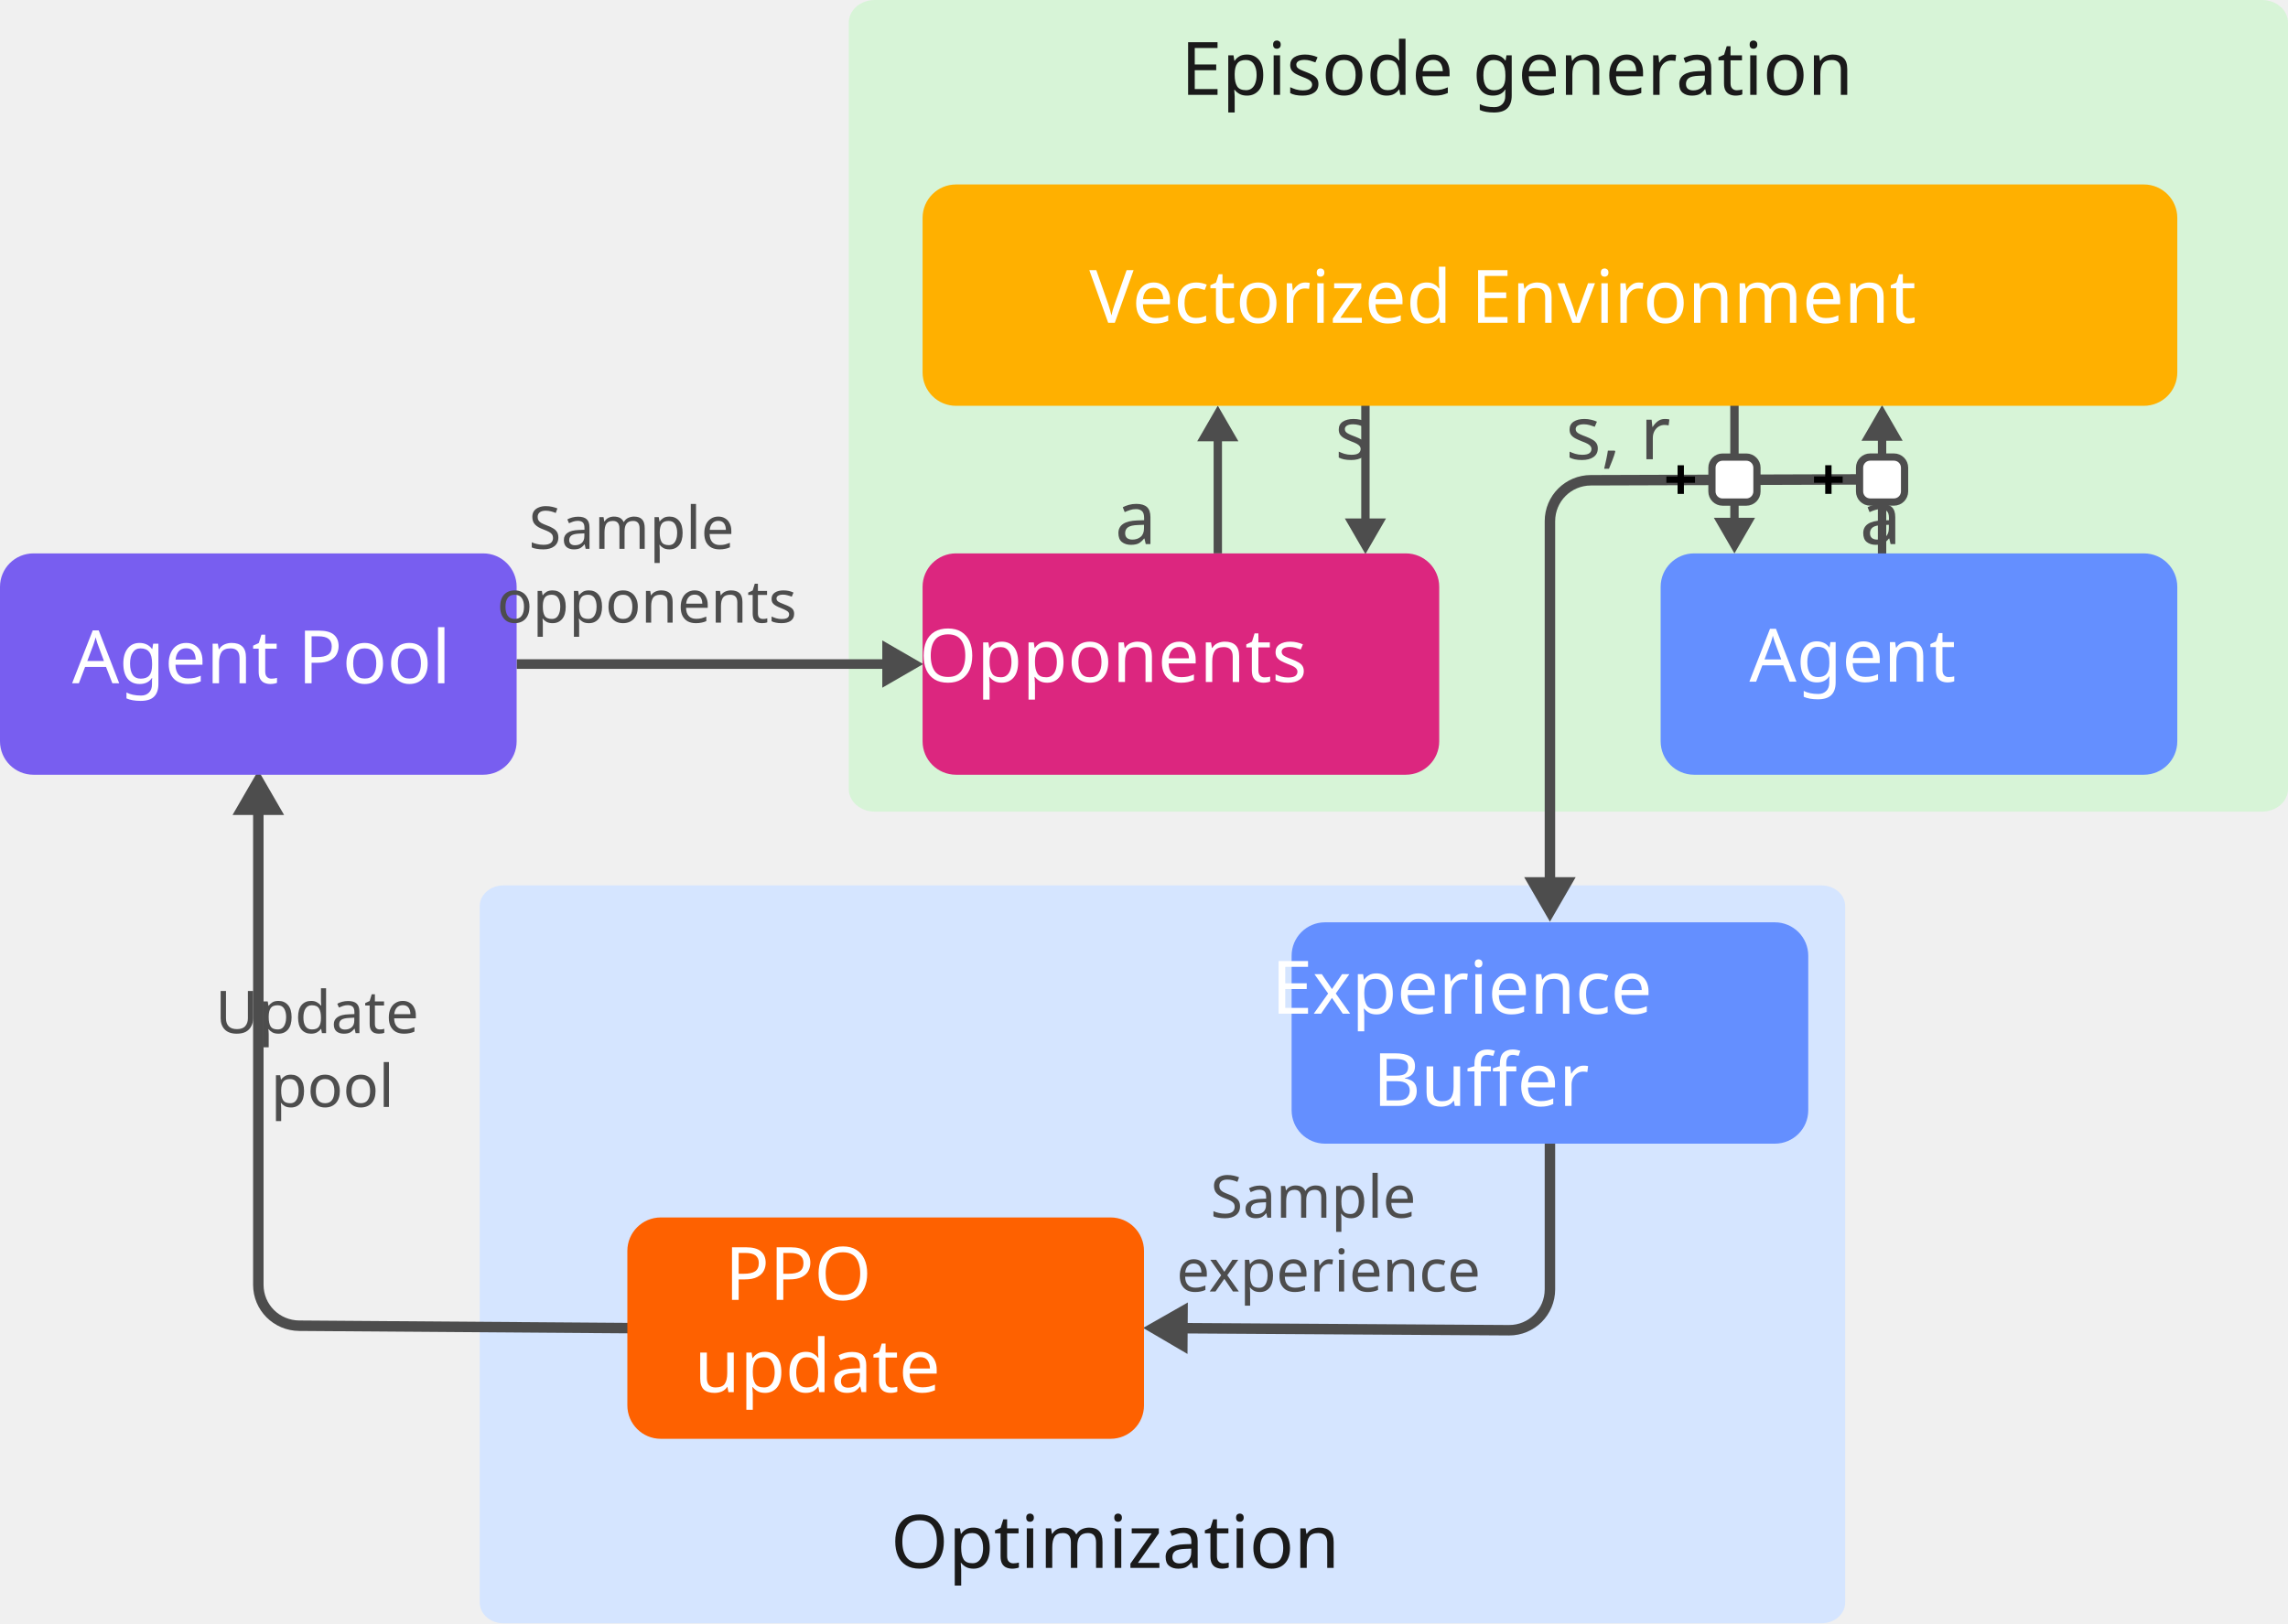
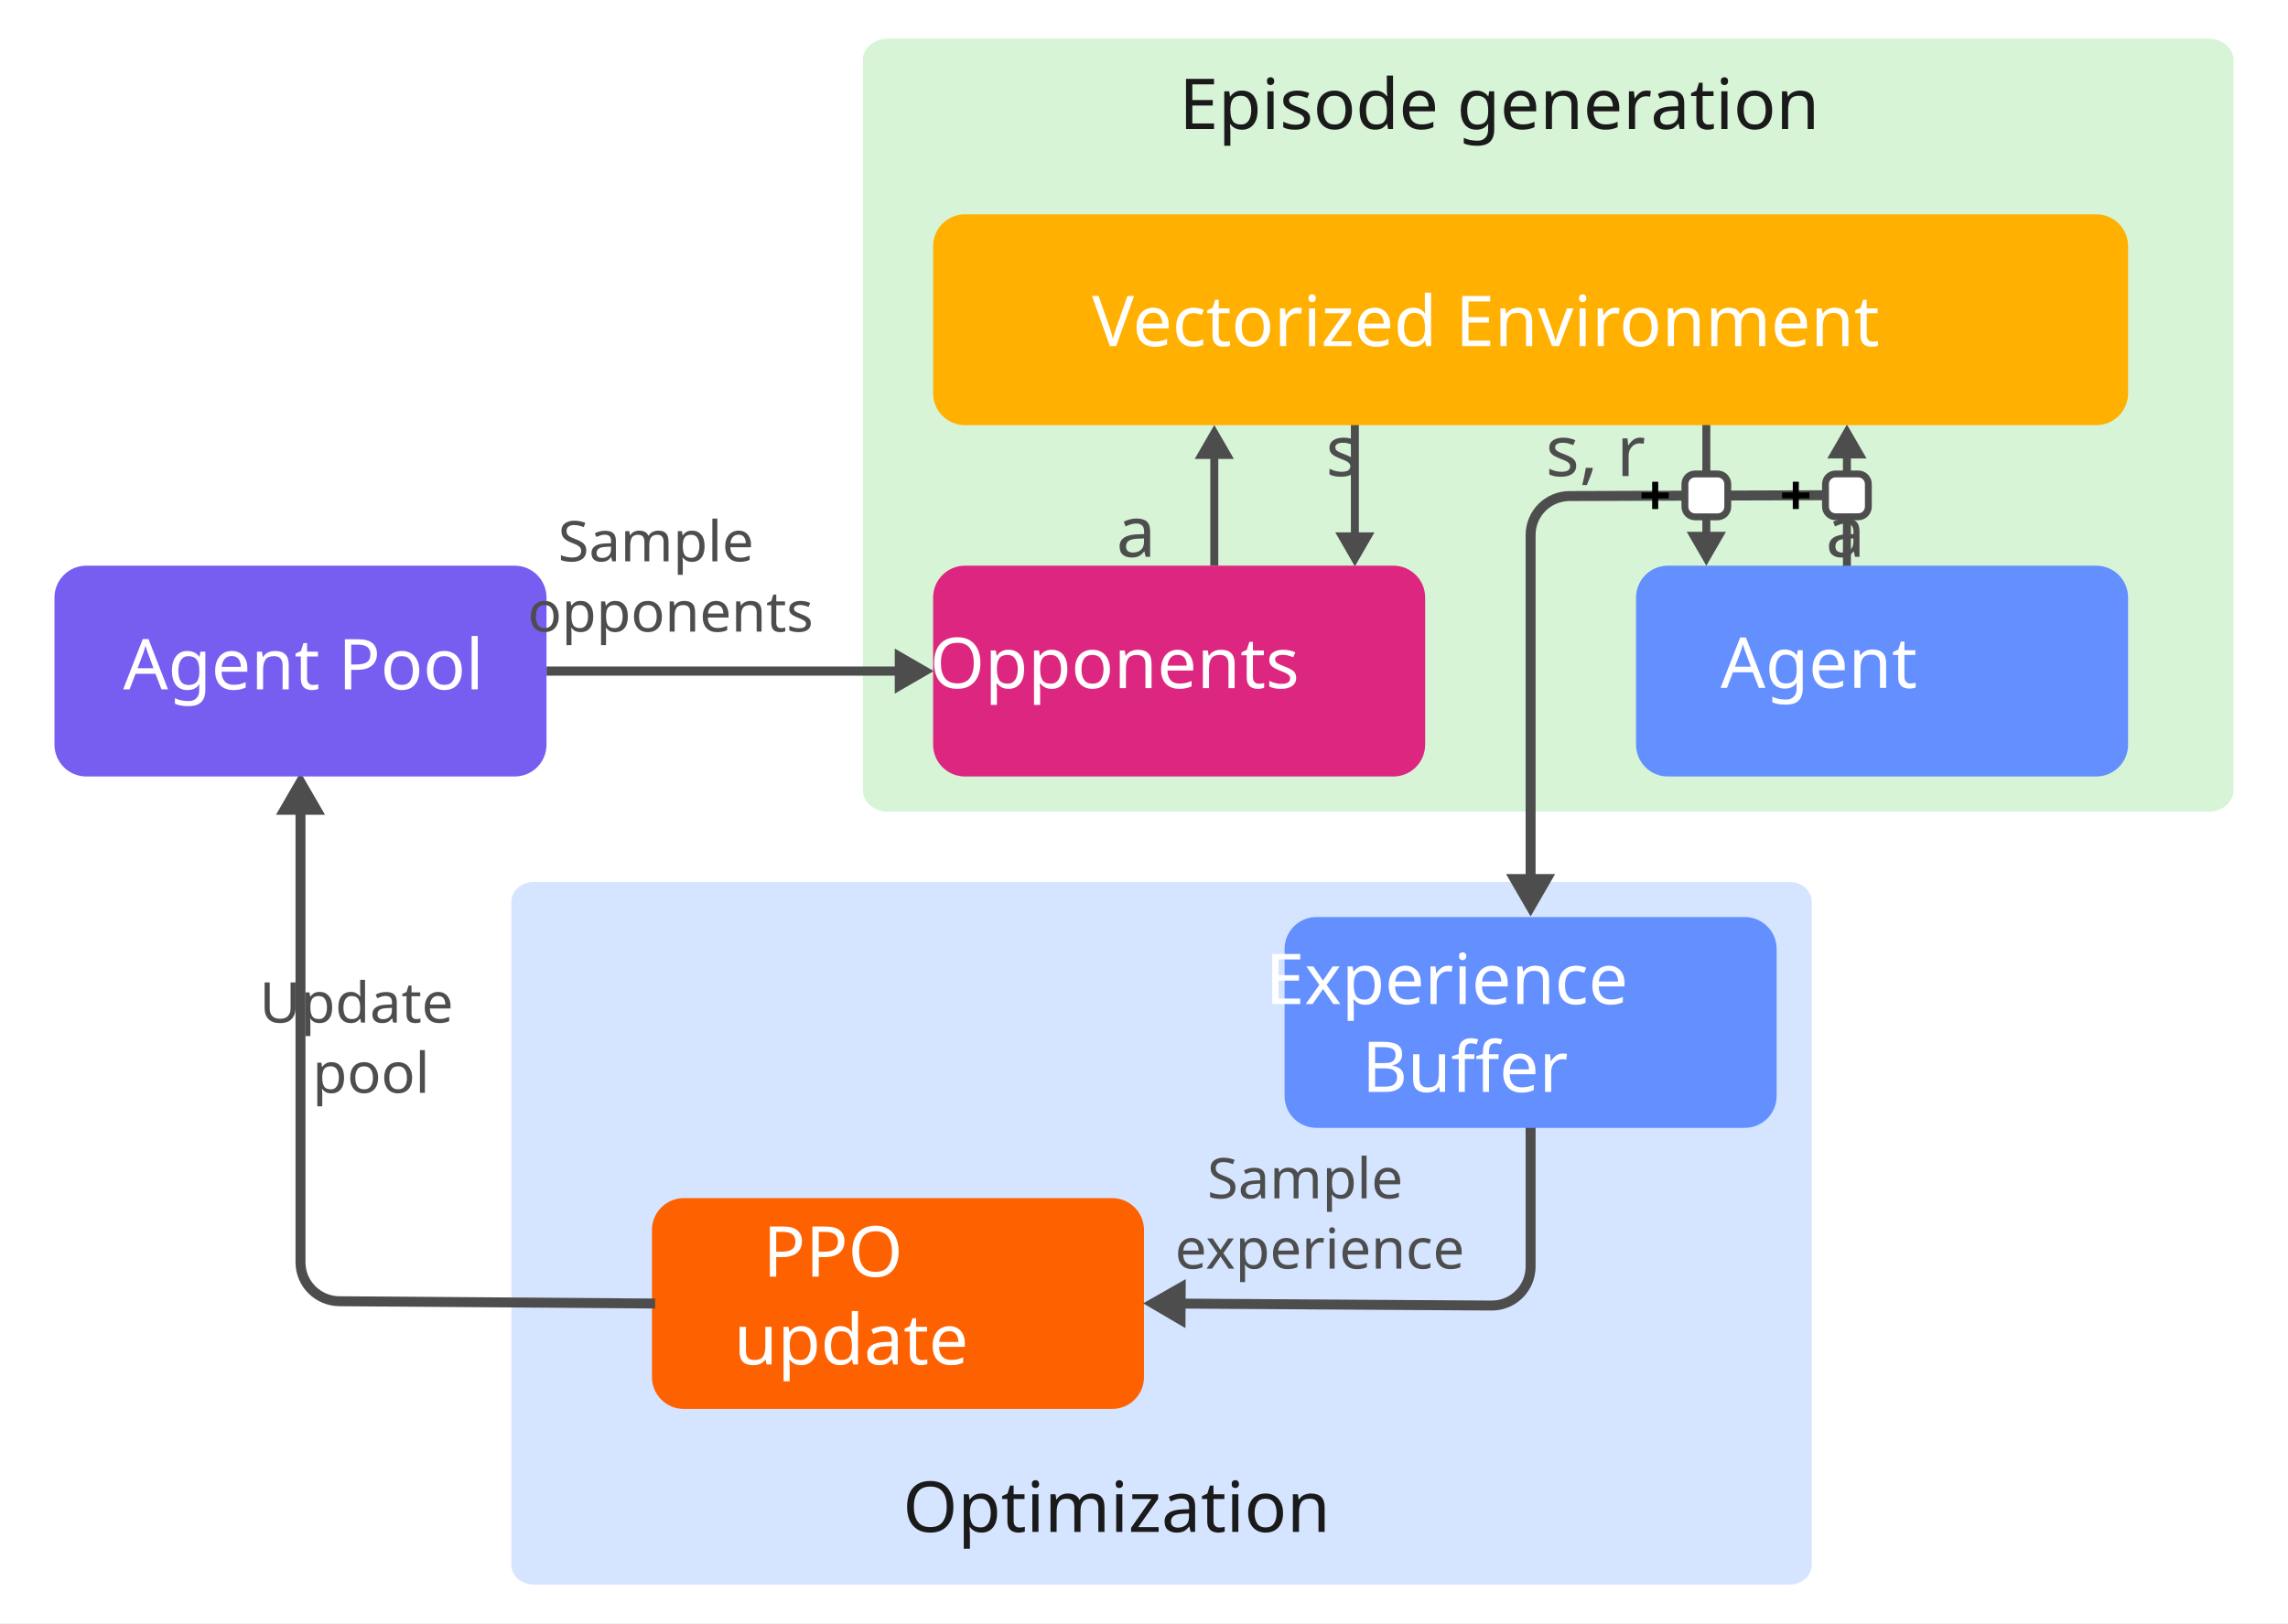
- <svg xmlns="http://www.w3.org/2000/svg" width="328.083mm" height="232.833mm" viewBox="0 0 328.083 232.833" version="1.1" id="svg8">
+ <svg xmlns="http://www.w3.org/2000/svg" width="344.487mm" height="244.475mm" viewBox="0 0 344.487 244.475" version="1.1" id="svg8">
  <defs id="defs2">
    <marker style="overflow:visible" id="marker5105" refX="0" refY="0" orient="auto">
      <path transform="scale(0.4)" style="fill:#4d4d4d;fill-opacity:1;fill-rule:evenodd;stroke:#4d4d4d;stroke-width:1pt;stroke-opacity:1" d="M 5.77,0 -2.88,5 V -5 Z" id="path5103" />
    </marker>
    <marker style="overflow:visible" id="marker4605" refX="0" refY="0" orient="auto">
      <path transform="scale(-0.4)" style="fill:#4d4d4d;fill-opacity:1;fill-rule:evenodd;stroke:#4d4d4d;stroke-width:1pt;stroke-opacity:1" d="M 5.77,0 -2.88,5 V -5 Z" id="path4603" />
    </marker>
    <marker style="overflow:visible" id="Arrow1Mend" refX="0" refY="0" orient="auto">
      <path transform="matrix(-0.4,0,0,-0.4,-4,0)" style="fill-rule:evenodd;stroke:#000000;stroke-width:1pt" d="M 0,0 5,-5 -12.5,0 5,5 Z" id="path1360" />
    </marker>
    <marker style="overflow:visible" id="Arrow2Lend" refX="0" refY="0" orient="auto">
      <path transform="matrix(-1.1,0,0,-1.1,-1.1,0)" d="M 8.719,4.034 -2.207,0.016 8.719,-4.002 c -1.745,2.372 -1.735,5.617 -6e-7,8.035 z" style="fill-rule:evenodd;stroke-width:0.625;stroke-linejoin:round" id="path1372" />
    </marker>
    <marker style="overflow:visible" id="marker3366" refX="0" refY="0" orient="auto">
      <path transform="scale(0.4)" style="fill:#4d4d4d;fill-opacity:1;fill-rule:evenodd;stroke:#4d4d4d;stroke-width:1pt;stroke-opacity:1" d="M 5.77,0 -2.88,5 V -5 Z" id="path3364" />
    </marker>
    <marker style="overflow:visible" id="marker3320" refX="0" refY="0" orient="auto">
      <path transform="scale(-0.4)" style="fill:#4d4d4d;fill-opacity:1;fill-rule:evenodd;stroke:#4d4d4d;stroke-width:1pt;stroke-opacity:1" d="M 5.77,0 -2.88,5 V -5 Z" id="path3318" />
    </marker>
    <marker style="overflow:visible" id="marker2931" refX="0" refY="0" orient="auto">
      <path transform="scale(-0.4)" style="fill:#4d4d4d;fill-opacity:1;fill-rule:evenodd;stroke:#4d4d4d;stroke-width:1pt;stroke-opacity:1" d="M 5.77,0 -2.88,5 V -5 Z" id="path2929" />
    </marker>
    <marker style="overflow:visible" id="TriangleInM" refX="0" refY="0" orient="auto">
      <path transform="scale(-0.4)" style="fill:#4d4d4d;fill-opacity:1;fill-rule:evenodd;stroke:#4d4d4d;stroke-width:1pt;stroke-opacity:1" d="M 5.77,0 -2.88,5 V -5 Z" id="path1487" />
    </marker>
    <marker style="overflow:visible" id="marker1933" refX="0" refY="0" orient="auto">
      <path transform="scale(0.4)" style="fill:#4d4d4d;fill-opacity:1;fill-rule:evenodd;stroke:#4d4d4d;stroke-width:1pt;stroke-opacity:1" d="M 5.77,0 -2.88,5 V -5 Z" id="path1931" />
    </marker>
    <marker style="overflow:visible" id="TriangleOutM-5" refX="0" refY="0" orient="auto">
      <path transform="scale(0.4)" style="fill:#4d4d4d;fill-opacity:1;fill-rule:evenodd;stroke:#4d4d4d;stroke-width:1pt;stroke-opacity:1" d="M 5.77,0 -2.88,5 V -5 Z" id="path1496-9" />
    </marker>
    <marker style="overflow:visible" id="TriangleOutM-8" refX="0" refY="0" orient="auto">
      <path transform="scale(0.4)" style="fill:#4d4d4d;fill-opacity:1;fill-rule:evenodd;stroke:#4d4d4d;stroke-width:1pt;stroke-opacity:1" d="M 5.77,0 -2.88,5 V -5 Z" id="path1496-5" />
    </marker>
    <marker style="overflow:visible" id="TriangleInM-3" refX="0" refY="0" orient="auto">
      <path transform="scale(-0.4)" style="fill:#4d4d4d;fill-opacity:1;fill-rule:evenodd;stroke:#4d4d4d;stroke-width:1pt;stroke-opacity:1" d="M 5.77,0 -2.88,5 V -5 Z" id="path1487-3" />
    </marker>
    <marker style="overflow:visible" id="TriangleInM-3-6" refX="0" refY="0" orient="auto">
      <path transform="scale(-0.4)" style="fill:#4d4d4d;fill-opacity:1;fill-rule:evenodd;stroke:#4d4d4d;stroke-width:1pt;stroke-opacity:1" d="M 5.77,0 -2.88,5 V -5 Z" id="path1487-3-0" />
    </marker>
    <marker style="overflow:visible" id="TriangleInM-3-6-8" refX="0" refY="0" orient="auto">
      <path transform="scale(-0.4)" style="fill:#4d4d4d;fill-opacity:1;fill-rule:evenodd;stroke:#4d4d4d;stroke-width:1pt;stroke-opacity:1" d="M 5.77,0 -2.88,5 V -5 Z" id="path1487-3-0-8" />
    </marker>
    <marker style="overflow:visible" id="TriangleInM-3-9" refX="0" refY="0" orient="auto">
      <path transform="scale(-0.4)" style="fill:#4d4d4d;fill-opacity:1;fill-rule:evenodd;stroke:#4d4d4d;stroke-width:1pt;stroke-opacity:1" d="M 5.77,0 -2.88,5 V -5 Z" id="path1487-3-7" />
    </marker>
    <marker style="overflow:visible" id="TriangleInM-3-6-7" refX="0" refY="0" orient="auto">
      <path transform="scale(-0.4)" style="fill:#4d4d4d;fill-opacity:1;fill-rule:evenodd;stroke:#4d4d4d;stroke-width:1pt;stroke-opacity:1" d="M 5.77,0 -2.88,5 V -5 Z" id="path1487-3-0-6" />
    </marker>
    <marker style="overflow:visible" id="TriangleInM-3-9-7" refX="0" refY="0" orient="auto">
      <path transform="scale(-0.4)" style="fill:#4d4d4d;fill-opacity:1;fill-rule:evenodd;stroke:#4d4d4d;stroke-width:1pt;stroke-opacity:1" d="M 5.77,0 -2.88,5 V -5 Z" id="path1487-3-7-5" />
    </marker>
    <marker style="overflow:visible" id="TriangleInM-3-6-7-4" refX="0" refY="0" orient="auto">
      <path transform="scale(-0.4)" style="fill:#4d4d4d;fill-opacity:1;fill-rule:evenodd;stroke:#4d4d4d;stroke-width:1pt;stroke-opacity:1" d="M 5.77,0 -2.88,5 V -5 Z" id="path1487-3-0-6-8" />
    </marker>
    <marker style="overflow:visible" id="marker4605-0" refX="0" refY="0" orient="auto">
      <path transform="scale(-0.4)" style="fill:#4d4d4d;fill-opacity:1;fill-rule:evenodd;stroke:#4d4d4d;stroke-width:1pt;stroke-opacity:1" d="M 5.77,0 -2.88,5 V -5 Z" id="path4603-5" />
    </marker>
    <marker style="overflow:visible" id="marker5105-6" refX="0" refY="0" orient="auto">
      <path transform="scale(0.4)" style="fill:#4d4d4d;fill-opacity:1;fill-rule:evenodd;stroke:#4d4d4d;stroke-width:1pt;stroke-opacity:1" d="M 5.77,0 -2.88,5 V -5 Z" id="path5103-4" />
    </marker>
    <marker style="overflow:visible" id="marker4605-04" refX="0" refY="0" orient="auto">
      <path transform="scale(-0.4)" style="fill:#4d4d4d;fill-opacity:1;fill-rule:evenodd;stroke:#4d4d4d;stroke-width:1pt;stroke-opacity:1" d="M 5.77,0 -2.88,5 V -5 Z" id="path4603-6" />
    </marker>
  </defs>
-   <g id="layer3">
+   <g id="layer4" transform="translate(-2.120265,-2.120265)">
+     <rect style="mix-blend-mode:normal;fill:#ffffff;stroke:none;stroke-width:1.654;stroke-linecap:butt;stroke-linejoin:round" id="rect1033" width="344.487" height="244.475" x="-8.202" y="-5.821" rx="0" ry="0" transform="translate(10.32235,7.941103)" />
+   </g>
+   <g id="layer3" transform="translate(8.202082,5.820838)">
    <rect style="opacity:0.999;fill:#d5e5ff;fill-opacity:1;stroke:none;stroke-width:1.566;stroke-linecap:butt;stroke-miterlimit:4;stroke-dasharray:none" id="rect4326-9" width="195.792" height="105.833" x="361.363" y="82.493" rx="3.392" ry="2.965" transform="translate(-292.5711,44.50671)" />
    <rect style="opacity:0.999;fill:#d7f4d7;fill-opacity:1;stroke:none;stroke-width:1.717;stroke-linecap:butt;stroke-miterlimit:4;stroke-dasharray:none" id="rect4326" width="206.375" height="116.417" x="414.279" y="-44.507" rx="3.736" ry="3.238" transform="translate(-292.5711,44.50671)" />
+     <rect style="opacity:0.999;fill:#fe6100;fill-opacity:1;stroke:none;stroke-width:1.5;stroke-linecap:round;stroke-miterlimit:4;stroke-dasharray:none" id="rect833-3-9" width="74.083" height="31.75" x="89.958" y="174.625" ry="4.795" />
+     <text xml:space="preserve" style="font-style:normal;font-weight:normal;font-size:10.583px;line-height:1.25;font-family:sans-serif;text-align:center;text-anchor:middle;fill:#ffffff;fill-opacity:1;stroke:none;stroke-width:0.265" x="126.852" y="186.452" id="text848-2-8-0">
+       <tspan x="126.852" y="186.452" style="text-align:center;text-anchor:middle;fill:#ffffff;stroke-width:0.265" id="tspan1302">PPO</tspan>
+       <tspan x="126.852" y="199.681" style="text-align:center;text-anchor:middle;fill:#ffffff;stroke-width:0.265" id="tspan1321">update</tspan>
+     </text>
  </g>
-   <g id="layer2">
+   <g id="layer2" transform="translate(8.202082,5.820838)">
    <path id="rect4594-2" style="opacity:0.999;fill:none;fill-opacity:1;stroke:#4d4d4d;stroke-width:1.5;stroke-linecap:butt;stroke-miterlimit:4;stroke-dasharray:none;marker-start:url(#marker4605-04)" d="m 329.613,70.256 v 69.521 c 0,3.253 2.619,5.848 5.871,5.871 l 47.518,0.345" transform="translate(-292.5711,44.50671)" />
-     <path id="path880-7-1-7-7" style="opacity:0.999;fill:none;fill-opacity:1;stroke:#4d4d4d;stroke-width:1.378;stroke-linecap:butt;stroke-miterlimit:4;stroke-dasharray:none;marker-start:url(#TriangleInM)" d="m 421.041,50.743 -54.387,0" transform="translate(-292.5711,44.50671)" />
-     <path id="path880-7-1-7-7-3" style="opacity:0.999;fill:none;fill-opacity:1;stroke:#4d4d4d;stroke-width:1.2;stroke-linecap:butt;stroke-miterlimit:4;stroke-dasharray:none;marker-start:url(#TriangleInM-3)" d="m 174.625,61.598 0,17.777" />
+     <path id="path880-7-1-7-7" style="opacity:0.999;fill:none;fill-opacity:1;stroke:#4d4d4d;stroke-width:1.378;stroke-linecap:butt;stroke-miterlimit:4;stroke-dasharray:none;marker-start:url(#TriangleInM)" d="M 421.041,50.743 H 366.654" transform="translate(-292.5711,44.50671)" />
+     <path id="path880-7-1-7-7-3" style="opacity:0.999;fill:none;fill-opacity:1;stroke:#4d4d4d;stroke-width:1.2;stroke-linecap:butt;stroke-miterlimit:4;stroke-dasharray:none;marker-start:url(#TriangleInM-3)" d="M 174.625,61.598 V 79.375" />
    <path id="path880-7-1-7-7-3-4" style="opacity:0.999;fill:none;fill-opacity:1;stroke:#4d4d4d;stroke-width:1.2;stroke-linecap:butt;stroke-miterlimit:4;stroke-dasharray:none;marker-start:url(#TriangleInM-3-6)" d="M 195.792,76.064 V 58.052" />
    <path id="path880-7-1-7-7-3-43" style="opacity:0.999;fill:none;fill-opacity:1;stroke:#4d4d4d;stroke-width:1.2;stroke-linecap:butt;stroke-miterlimit:4;stroke-dasharray:none;marker-start:url(#TriangleInM-3-9)" d="M 269.875,61.519 V 79.575" />
-     <path id="path880-7-1-7-7-3-4-0" style="opacity:0.999;fill:none;fill-opacity:1;stroke:#4d4d4d;stroke-width:1.2;stroke-linecap:butt;stroke-miterlimit:4;stroke-dasharray:none;marker-start:url(#TriangleInM-3-6-7)" d="m 248.708,75.974 0,-17.872" />
-     <path id="rect4594" style="opacity:0.999;fill:none;fill-opacity:1;stroke:#4d4d4d;stroke-width:1.5;stroke-linecap:butt;stroke-miterlimit:4;stroke-dasharray:none;marker-start:url(#marker4605)" d="m 514.821,83.438 0,-53.187 c 0,-3.253 2.619,-5.861 5.871,-5.871 l 44.252,-0.141" transform="translate(-292.5711,44.50671)" />
+     <path id="path880-7-1-7-7-3-4-0" style="opacity:0.999;fill:none;fill-opacity:1;stroke:#4d4d4d;stroke-width:1.2;stroke-linecap:butt;stroke-miterlimit:4;stroke-dasharray:none;marker-start:url(#TriangleInM-3-6-7)" d="M 248.708,75.974 V 58.102" />
+     <path id="rect4594" style="opacity:0.999;fill:none;fill-opacity:1;stroke:#4d4d4d;stroke-width:1.5;stroke-linecap:butt;stroke-miterlimit:4;stroke-dasharray:none;marker-start:url(#marker4605)" d="M 514.821,83.438 V 30.251 c 0,-3.253 2.619,-5.861 5.871,-5.871 l 44.252,-0.141" transform="translate(-292.5711,44.50671)" />
    <path id="rect4594-6" style="opacity:0.999;fill:none;fill-opacity:1;stroke:#4d4d4d;stroke-width:1.5;stroke-linecap:butt;stroke-miterlimit:4;stroke-dasharray:none;marker-end:url(#marker5105)" d="m 514.821,118.997 v 21.428 c 0,3.253 -2.619,5.892 -5.871,5.871 l -48.204,-0.303" transform="translate(-292.5711,44.50671)" />
  </g>
-   <g id="layer1" transform="translate(-292.5711,44.50671)">
+   <g id="layer1" transform="translate(-284.369,50.32755)">
    <g id="g1261" transform="translate(0.1060636,-17.11535)">
      <rect style="opacity:0.999;fill:#785ef0;fill-opacity:1;stroke:none;stroke-width:1.5;stroke-linecap:round;stroke-miterlimit:4;stroke-dasharray:none" id="rect833-3" width="74.083" height="31.75" x="292.465" y="51.984" ry="4.795" />
      <text xml:space="preserve" style="font-style:normal;font-weight:normal;font-size:10.583px;line-height:1.25;font-family:sans-serif;fill:#ffffff;fill-opacity:1;stroke:none;stroke-width:0.265" x="302.81" y="70.61" id="text848-2-8">
        <tspan id="tspan846-9-6" x="302.81" y="70.61" style="fill:#ffffff;stroke-width:0.265">Agent Pool</tspan>
      </text>
    </g>
    <g id="g1244" transform="translate(91.42445,53.25437)">
      <rect style="opacity:0.999;fill:#648fff;fill-opacity:1;stroke:none;stroke-width:1.5;stroke-linecap:round;stroke-miterlimit:4;stroke-dasharray:none" id="rect833-0-1" width="74.083" height="31.75" x="386.355" y="34.531" ry="4.795" />
      <text xml:space="preserve" style="font-style:normal;font-weight:normal;font-size:10.583px;line-height:1.25;font-family:sans-serif;text-align:center;text-anchor:middle;fill:#ffffff;fill-opacity:1;stroke:none;stroke-width:0.265" x="423.153" y="47.638" id="text852-8-4-6">
        <tspan x="423.153" y="47.638" style="text-align:center;text-anchor:middle;fill:#ffffff;stroke-width:0.265" id="tspan1041-1">Experience</tspan>
        <tspan x="423.153" y="60.867" style="text-align:center;text-anchor:middle;fill:#ffffff;stroke-width:0.265" id="tspan683">Buffer</tspan>
-       </text>
-     </g>
-     <g id="g1261-3" transform="translate(90.24233,75.24072)">
-       <rect style="opacity:0.999;fill:#fe6100;fill-opacity:1;stroke:none;stroke-width:1.5;stroke-linecap:round;stroke-miterlimit:4;stroke-dasharray:none" id="rect833-3-9" width="74.083" height="31.75" x="292.287" y="54.878" ry="4.795" />
-       <text xml:space="preserve" style="font-style:normal;font-weight:normal;font-size:10.583px;line-height:1.25;font-family:sans-serif;text-align:center;text-anchor:middle;fill:#ffffff;fill-opacity:1;stroke:none;stroke-width:0.265" x="329.181" y="66.704" id="text848-2-8-0">
-         <tspan x="329.181" y="66.704" style="text-align:center;text-anchor:middle;fill:#ffffff;stroke-width:0.265" id="tspan1302">PPO</tspan>
-         <tspan x="329.181" y="79.934" style="text-align:center;text-anchor:middle;fill:#ffffff;stroke-width:0.265" id="tspan1321">update</tspan>
      </text>
    </g>
    <rect style="opacity:0.999;fill:#ffb000;fill-opacity:1;stroke:none;stroke-width:1.879;stroke-linecap:round;stroke-miterlimit:4;stroke-dasharray:none" id="rect833-0" width="179.917" height="31.75" x="424.863" y="-18.048" ry="4.795" />
    <text xml:space="preserve" style="font-style:normal;font-weight:normal;font-size:10.583px;line-height:1.25;font-family:sans-serif;text-align:center;text-anchor:middle;fill:#ffffff;fill-opacity:1;stroke:none;stroke-width:0.265" x="514.938" y="1.795" id="text852-8">
      <tspan x="514.938" y="1.795" style="text-align:center;text-anchor:middle;fill:#ffffff;stroke-width:0.265" id="tspan854-3">Vectorized Environment</tspan>
    </text>
    <g id="g1202" transform="translate(200.9439,127.7283)">
      <rect style="opacity:0.999;fill:#648fff;fill-opacity:1;stroke:none;stroke-width:1.5;stroke-linecap:round;stroke-miterlimit:4;stroke-dasharray:none" id="rect833-0-1-9" width="74.083" height="31.75" x="329.752" y="-92.86" ry="4.795" />
      <text xml:space="preserve" style="font-style:normal;font-weight:normal;font-size:10.583px;line-height:1.25;font-family:sans-serif;text-align:center;text-anchor:middle;fill:#ffffff;fill-opacity:1;stroke:none;stroke-width:0.265" x="366.91" y="-74.461" id="text852-8-4-6-4">
        <tspan x="366.91" y="-74.461" style="text-align:center;text-anchor:middle;fill:#ffffff;stroke-width:0.265" id="tspan1041-1-9">Agent</tspan>
      </text>
    </g>
    <g id="g1202-9" transform="translate(96.71124,129.2439)">
      <rect style="opacity:0.999;fill:#dc267f;fill-opacity:1;stroke:none;stroke-width:1.5;stroke-linecap:round;stroke-miterlimit:4;stroke-dasharray:none" id="rect833-0-1-9-1" width="74.083" height="31.75" x="328.151" y="-94.376" ry="4.795" />
      <text xml:space="preserve" style="font-style:normal;font-weight:normal;font-size:10.583px;line-height:1.25;font-family:sans-serif;text-align:center;text-anchor:middle;fill:#ffffff;fill-opacity:1;stroke:none;stroke-width:0.265" x="365.108" y="-75.934" id="text852-8-4-6-4-7">
        <tspan x="365.108" y="-75.934" style="text-align:center;text-anchor:middle;fill:#ffffff;stroke-width:0.265" id="tspan1041-1-9-7">Opponents</tspan>
      </text>
    </g>
    <text xml:space="preserve" style="font-style:normal;font-weight:normal;font-size:8.467px;line-height:1.25;font-family:sans-serif;text-align:center;text-anchor:middle;fill:#4d4d4d;fill-opacity:1;stroke:none;stroke-width:0.265" x="390.83" y="34.216" id="text848-3-2-4">
      <tspan x="390.83" y="34.216" style="font-size:8.467px;text-align:center;text-anchor:middle;fill:#4d4d4d;stroke-width:0.265" id="tspan906-7-1">Sample</tspan>
      <tspan x="390.83" y="44.8" style="font-size:8.467px;text-align:center;text-anchor:middle;fill:#4d4d4d;stroke-width:0.265" id="tspan2053">opponents</tspan>
    </text>
    <g id="g2687" transform="matrix(-1,0,0,1,1105.889,-16.48702)" />
    <text xml:space="preserve" style="font-size:10.583px;line-height:1.25;font-family:sans-serif;text-align:center;text-anchor:middle;fill:#4d4d4d;stroke-width:0.265" x="493.407" y="21.367" id="text3025">
      <tspan id="tspan3023" x="493.407" y="21.367" style="fill:#4d4d4d;stroke-width:0.265">s</tspan>
    </text>
    <text xml:space="preserve" style="font-size:10.583px;line-height:1.25;font-family:sans-serif;text-align:center;text-anchor:middle;fill:#4d4d4d;stroke-width:0.265" x="462.307" y="33.534" id="text3029">
      <tspan id="tspan3027" x="462.307" y="33.534" style="fill:#4d4d4d;stroke-width:0.265">a</tspan>
    </text>
    <text xml:space="preserve" style="font-size:10.583px;line-height:1.25;font-family:sans-serif;text-align:center;text-anchor:middle;fill:#4d4d4d;stroke-width:0.265" x="531.483" y="21.367" id="text3025-5">
      <tspan id="tspan3023-9" x="531.483" y="21.367" style="fill:#4d4d4d;stroke-width:0.265">s, r</tspan>
    </text>
    <text xml:space="preserve" style="font-size:10.583px;line-height:1.25;font-family:sans-serif;text-align:center;text-anchor:middle;fill:#4d4d4d;stroke-width:0.265" x="569.109" y="33.534" id="text3029-4">
      <tspan id="tspan3027-6" x="569.109" y="33.534" style="fill:#4d4d4d;stroke-width:0.265">a</tspan>
    </text>
    <g id="g1785" transform="translate(-0.07580184,0.07087054)">
      <rect style="opacity:0.999;fill:#ffffff;fill-opacity:1;stroke:#4d4d4d;stroke-width:1.037;stroke-linecap:butt;stroke-miterlimit:4;stroke-dasharray:none" id="rect3176" width="6.454" height="6.454" x="559.295" y="20.979" ry="1.524" rx="1.524" />
      <text xml:space="preserve" style="font-style:normal;font-variant:normal;font-weight:bold;font-stretch:normal;font-size:8.467px;line-height:1.25;font-family:sans-serif;-inkscape-font-specification:'sans-serif, Bold';font-variant-ligatures:normal;font-variant-caps:normal;font-variant-numeric:normal;font-variant-east-asian:normal;text-align:center;text-anchor:middle;stroke-width:0.166" x="562.526" y="27.199" id="text3180">
        <tspan id="tspan3178" x="562.526" y="27.199" style="font-style:normal;font-variant:normal;font-weight:bold;font-stretch:normal;font-size:8.467px;font-family:sans-serif;-inkscape-font-specification:'sans-serif, Bold';font-variant-ligatures:normal;font-variant-caps:normal;font-variant-numeric:normal;font-variant-east-asian:normal;stroke-width:0.166">+</tspan>
      </text>
    </g>
    <g id="g1780" transform="translate(-0.08170524,0.03340869)">
      <rect style="opacity:0.999;fill:#ffffff;fill-opacity:1;stroke:#4d4d4d;stroke-width:1.037;stroke-linecap:butt;stroke-miterlimit:4;stroke-dasharray:none" id="rect3176-2" width="6.454" height="6.454" x="538.134" y="21.023" ry="1.524" rx="1.524" />
      <text xml:space="preserve" style="font-style:normal;font-variant:normal;font-weight:bold;font-stretch:normal;font-size:8.467px;line-height:1.25;font-family:sans-serif;-inkscape-font-specification:'sans-serif, Bold';font-variant-ligatures:normal;font-variant-caps:normal;font-variant-numeric:normal;font-variant-east-asian:normal;text-align:center;text-anchor:middle;stroke-width:0.166" x="541.365" y="27.243" id="text3180-4">
        <tspan id="tspan3178-7" x="541.365" y="27.243" style="font-style:normal;font-variant:normal;font-weight:bold;font-stretch:normal;font-size:8.467px;font-family:sans-serif;-inkscape-font-specification:'sans-serif, Bold';font-variant-ligatures:normal;font-variant-caps:normal;font-variant-numeric:normal;font-variant-east-asian:normal;stroke-width:0.166">+</tspan>
      </text>
    </g>
    <text xml:space="preserve" style="font-style:normal;font-weight:normal;font-size:8.467px;line-height:1.25;font-family:sans-serif;text-align:center;text-anchor:middle;fill:#4d4d4d;fill-opacity:1;stroke:none;stroke-width:0.265" x="345.744" y="103.683" id="text848-3-2-4-2">
      <tspan x="345.744" y="103.683" style="font-size:8.467px;text-align:center;text-anchor:middle;fill:#4d4d4d;stroke-width:0.265" id="tspan789">Update</tspan>
      <tspan x="345.744" y="114.266" style="font-size:8.467px;text-align:center;text-anchor:middle;fill:#4d4d4d;stroke-width:0.265" id="tspan1314">pool</tspan>
    </text>
    <text xml:space="preserve" style="font-style:normal;font-weight:normal;font-size:8.467px;line-height:1.25;font-family:sans-serif;text-align:center;text-anchor:middle;fill:#4d4d4d;fill-opacity:1;stroke:none;stroke-width:0.265" x="488.578" y="130.156" id="text848-3-2-4-2-6">
      <tspan x="488.578" y="130.156" style="font-size:8.467px;text-align:center;text-anchor:middle;fill:#4d4d4d;stroke-width:0.265" id="tspan4196-6">Sample</tspan>
      <tspan x="488.578" y="140.739" style="font-size:8.467px;text-align:center;text-anchor:middle;fill:#4d4d4d;stroke-width:0.265" id="tspan4228">experience</tspan>
    </text>
    <text xml:space="preserve" style="font-style:normal;font-weight:normal;font-size:10.583px;line-height:1.25;font-family:sans-serif;text-align:center;text-anchor:middle;fill:#1a1a1a;fill-opacity:1;stroke:none;stroke-width:0.265" x="516.987" y="-30.9" id="text848-3-2-4-2-6-0">
-       <tspan x="516.987" y="-30.9" style="text-align:center;text-anchor:middle;stroke-width:0.265;fill:#1a1a1a" id="tspan4228-1">Episode generation</tspan>
+       <tspan x="516.987" y="-30.9" style="text-align:center;text-anchor:middle;fill:#1a1a1a;stroke-width:0.265" id="tspan4228-1">Episode generation</tspan>
    </text>
    <text xml:space="preserve" style="font-style:normal;font-weight:normal;font-size:10.583px;line-height:1.25;font-family:sans-serif;text-align:center;text-anchor:middle;fill:#1a1a1a;fill-opacity:1;stroke:none;stroke-width:0.265" x="459.364" y="180.388" id="text848-3-2-4-2-6-0-1">
-       <tspan x="459.364" y="180.388" style="text-align:center;text-anchor:middle;stroke-width:0.265;fill:#1a1a1a" id="tspan4228-1-1">Optimization</tspan>
+       <tspan x="459.364" y="180.388" style="text-align:center;text-anchor:middle;fill:#1a1a1a;stroke-width:0.265" id="tspan4228-1-1">Optimization</tspan>
    </text>
  </g>
</svg>
